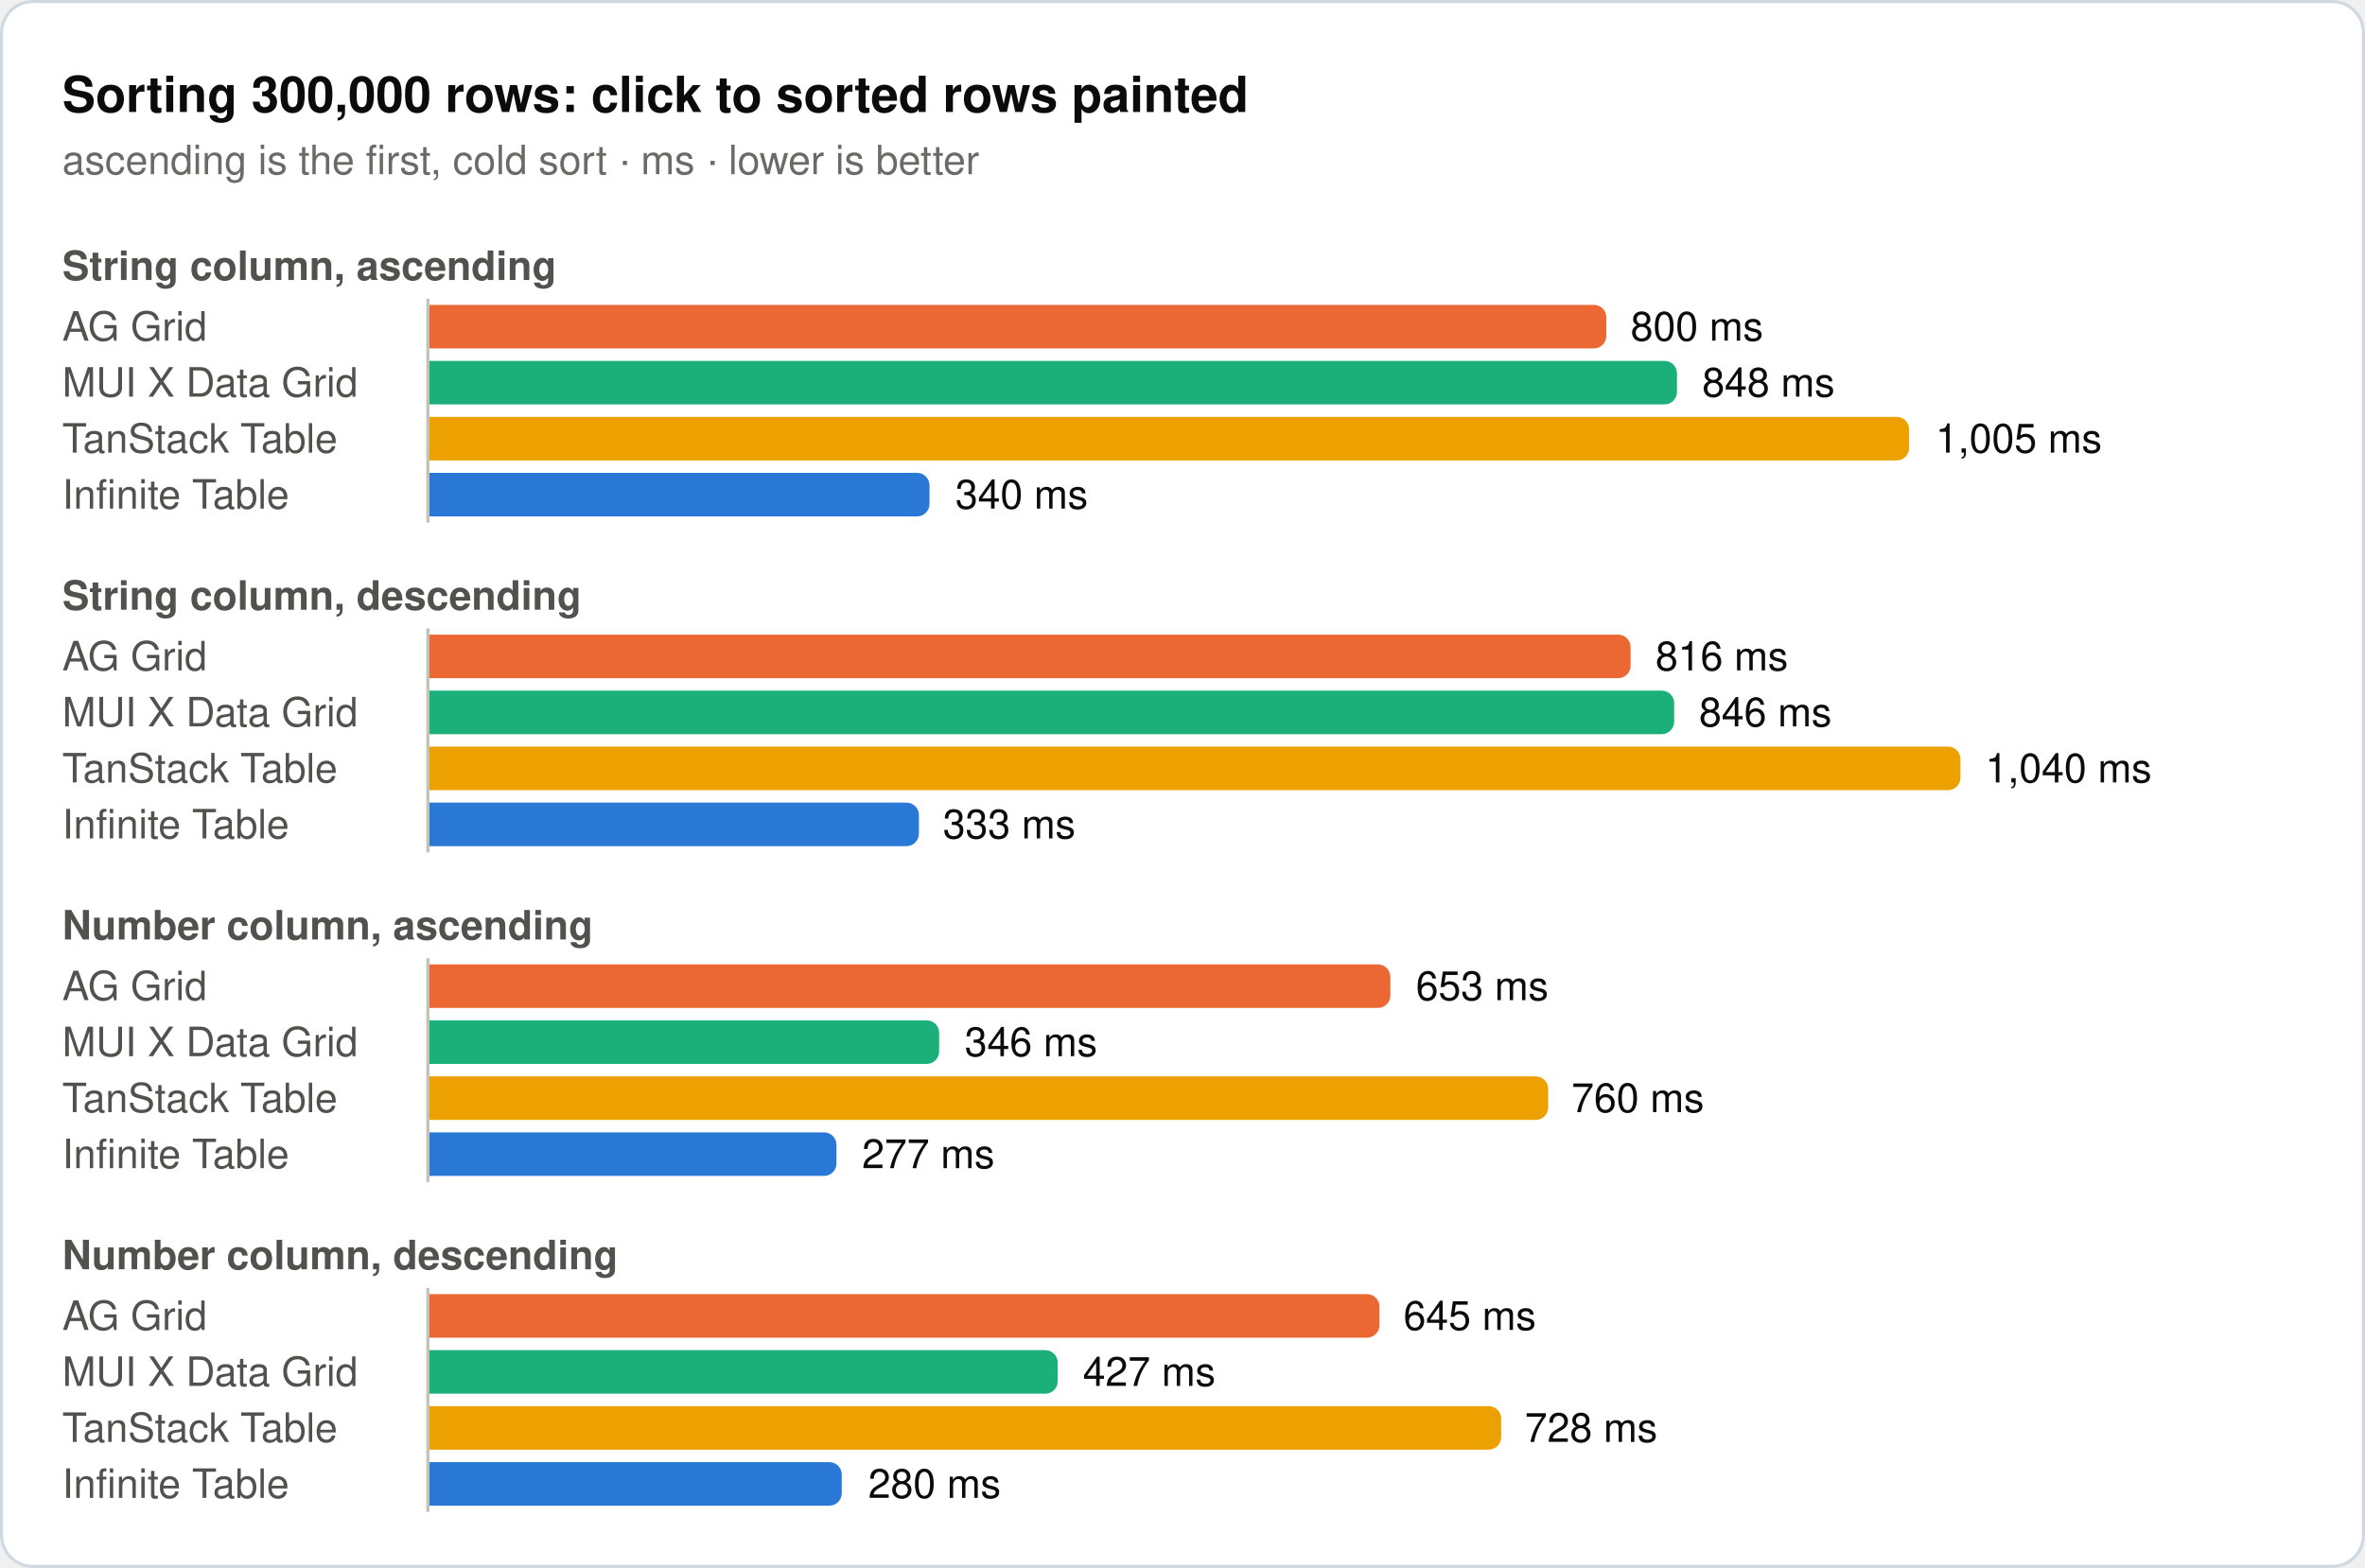
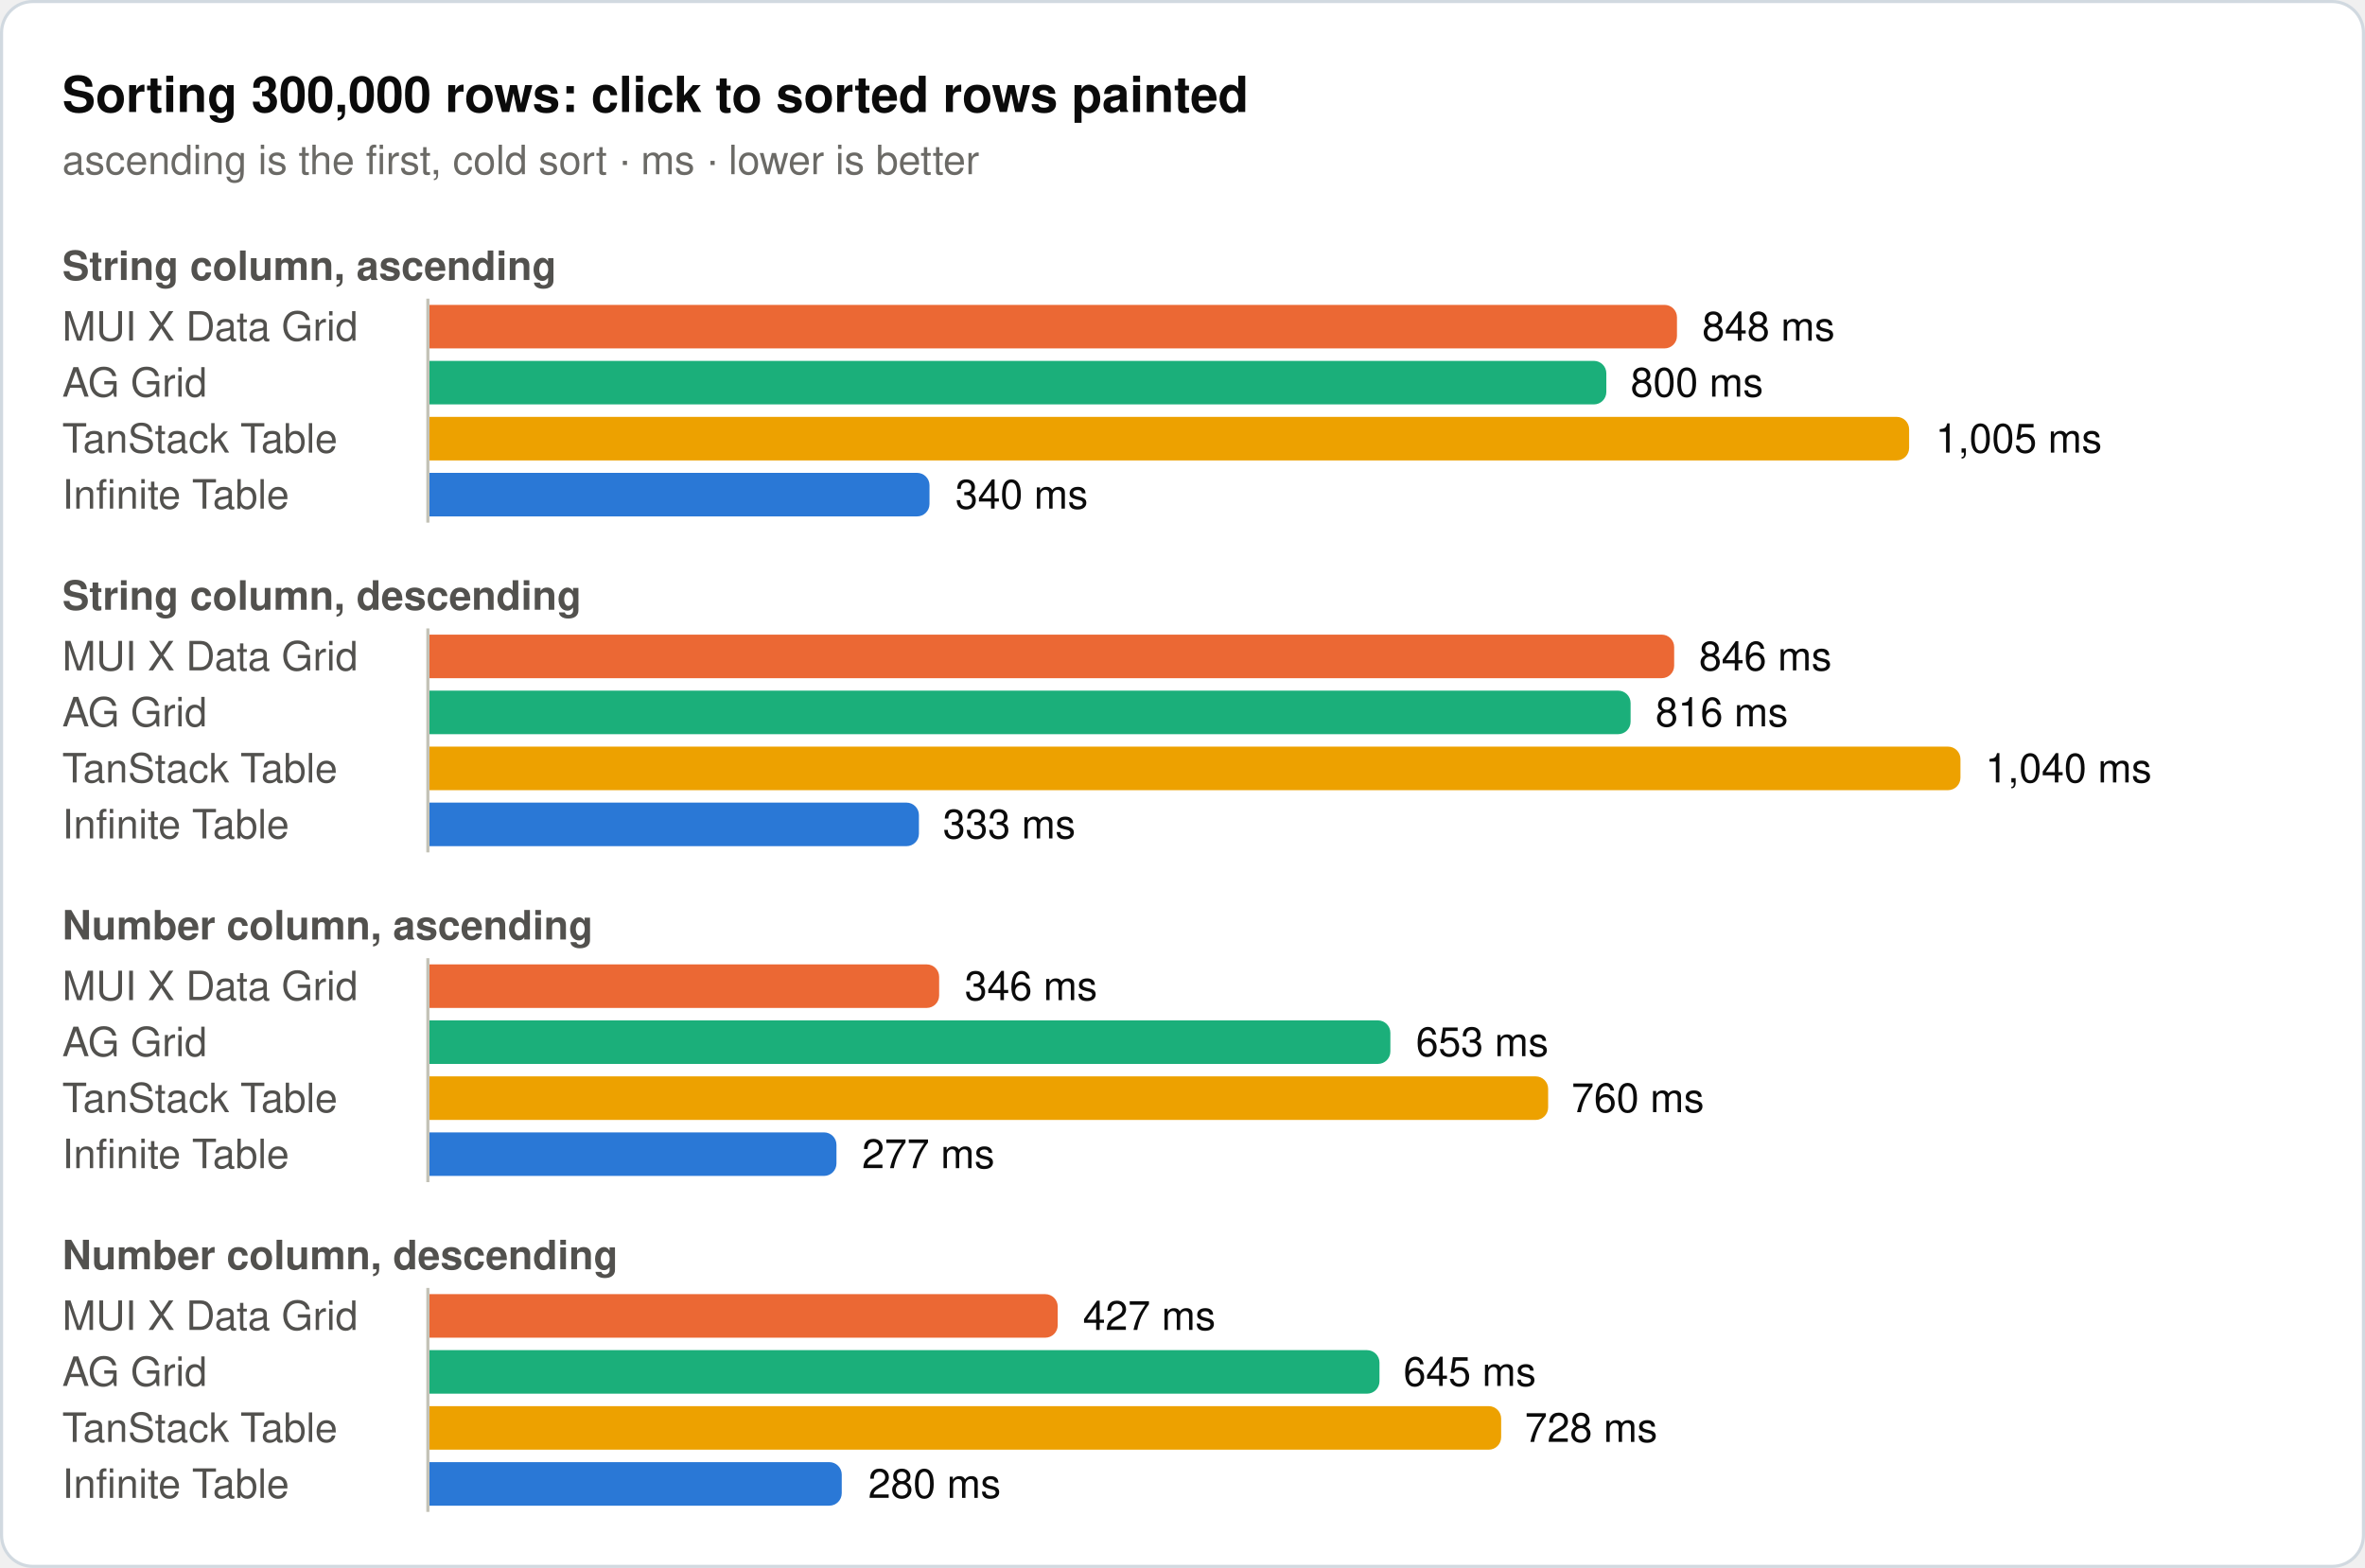
<svg xmlns="http://www.w3.org/2000/svg" width="760" height="504" viewBox="0 0 760 504" role="img">
  <rect x="0.5" y="0.5" width="759" height="503" rx="10" fill="#ffffff" stroke="#d1d9e0" />
  <text x="20" y="36" font-family="system-ui, -apple-system, 'Segoe UI', Helvetica, Arial, sans-serif" font-size="16" font-weight="600" fill="#0b0b0b">Sorting 300,000 rows: click to sorted rows painted</text>
  <text x="20" y="56" font-family="system-ui, -apple-system, 'Segoe UI', Helvetica, Arial, sans-serif" font-size="13" fill="#6b6a66">ascending is the first, cold sort · ms · lower is better</text>
  <text x="20" y="90" font-family="system-ui, -apple-system, 'Segoe UI', Helvetica, Arial, sans-serif" font-size="13" font-weight="600" fill="#52514e">String column, ascending</text>
-   <text x="20" y="109.5" font-family="system-ui, -apple-system, 'Segoe UI', Helvetica, Arial, sans-serif" font-size="13" fill="#52514e">AG Grid</text>
-   <path d="M138,98H512.2a4,4 0 0 1 4,4V108a4,4 0 0 1 -4,4H138Z" fill="#eb6834" />
-   <text x="524" y="109.5" font-family="system-ui, -apple-system, 'Segoe UI', Helvetica, Arial, sans-serif" font-size="13" fill="#0b0b0b">800 ms</text>
-   <text x="20" y="127.5" font-family="system-ui, -apple-system, 'Segoe UI', Helvetica, Arial, sans-serif" font-size="13" fill="#52514e">MUI X Data Grid</text>
-   <path d="M138,116H534.9a4,4 0 0 1 4,4V126a4,4 0 0 1 -4,4H138Z" fill="#1baf7a" />
-   <text x="547" y="127.5" font-family="system-ui, -apple-system, 'Segoe UI', Helvetica, Arial, sans-serif" font-size="13" fill="#0b0b0b">848 ms</text>
+   <text x="20" y="109.5" font-family="system-ui, -apple-system, 'Segoe UI', Helvetica, Arial, sans-serif" font-size="13" fill="#52514e">MUI X Data Grid</text>
+   <path d="M138,98H534.9a4,4 0 0 1 4,4V108a4,4 0 0 1 -4,4H138Z" fill="#eb6834" />
+   <text x="547" y="109.5" font-family="system-ui, -apple-system, 'Segoe UI', Helvetica, Arial, sans-serif" font-size="13" fill="#0b0b0b">848 ms</text>
+   <text x="20" y="127.5" font-family="system-ui, -apple-system, 'Segoe UI', Helvetica, Arial, sans-serif" font-size="13" fill="#52514e">AG Grid</text>
+   <path d="M138,116H512.2a4,4 0 0 1 4,4V126a4,4 0 0 1 -4,4H138Z" fill="#1baf7a" />
+   <text x="524" y="127.5" font-family="system-ui, -apple-system, 'Segoe UI', Helvetica, Arial, sans-serif" font-size="13" fill="#0b0b0b">800 ms</text>
  <text x="20" y="145.5" font-family="system-ui, -apple-system, 'Segoe UI', Helvetica, Arial, sans-serif" font-size="13" fill="#52514e">TanStack Table</text>
  <path d="M138,134H609.5a4,4 0 0 1 4,4V144a4,4 0 0 1 -4,4H138Z" fill="#eda100" />
  <text x="622" y="145.5" font-family="system-ui, -apple-system, 'Segoe UI', Helvetica, Arial, sans-serif" font-size="13" fill="#0b0b0b">1,005 ms</text>
  <text x="20" y="163.5" font-family="system-ui, -apple-system, 'Segoe UI', Helvetica, Arial, sans-serif" font-size="13" fill="#52514e">Infinite Table</text>
  <path d="M138,152H294.7a4,4 0 0 1 4,4V162a4,4 0 0 1 -4,4H138Z" fill="#2a78d6" />
  <text x="307" y="163.5" font-family="system-ui, -apple-system, 'Segoe UI', Helvetica, Arial, sans-serif" font-size="13" fill="#0b0b0b">340 ms</text>
  <line x1="137.5" y1="96" x2="137.5" y2="168" stroke="#c3c2b7" stroke-width="1" />
  <text x="20" y="196" font-family="system-ui, -apple-system, 'Segoe UI', Helvetica, Arial, sans-serif" font-size="13" font-weight="600" fill="#52514e">String column, descending</text>
-   <text x="20" y="215.5" font-family="system-ui, -apple-system, 'Segoe UI', Helvetica, Arial, sans-serif" font-size="13" fill="#52514e">AG Grid</text>
-   <path d="M138,204H520a4,4 0 0 1 4,4V214a4,4 0 0 1 -4,4H138Z" fill="#eb6834" />
-   <text x="532" y="215.5" font-family="system-ui, -apple-system, 'Segoe UI', Helvetica, Arial, sans-serif" font-size="13" fill="#0b0b0b">816 ms</text>
-   <text x="20" y="233.5" font-family="system-ui, -apple-system, 'Segoe UI', Helvetica, Arial, sans-serif" font-size="13" fill="#52514e">MUI X Data Grid</text>
-   <path d="M138,222H534a4,4 0 0 1 4,4V232a4,4 0 0 1 -4,4H138Z" fill="#1baf7a" />
-   <text x="546" y="233.5" font-family="system-ui, -apple-system, 'Segoe UI', Helvetica, Arial, sans-serif" font-size="13" fill="#0b0b0b">846 ms</text>
+   <text x="20" y="215.5" font-family="system-ui, -apple-system, 'Segoe UI', Helvetica, Arial, sans-serif" font-size="13" fill="#52514e">MUI X Data Grid</text>
+   <path d="M138,204H534a4,4 0 0 1 4,4V214a4,4 0 0 1 -4,4H138Z" fill="#eb6834" />
+   <text x="546" y="215.5" font-family="system-ui, -apple-system, 'Segoe UI', Helvetica, Arial, sans-serif" font-size="13" fill="#0b0b0b">846 ms</text>
+   <text x="20" y="233.5" font-family="system-ui, -apple-system, 'Segoe UI', Helvetica, Arial, sans-serif" font-size="13" fill="#52514e">AG Grid</text>
+   <path d="M138,222H520a4,4 0 0 1 4,4V232a4,4 0 0 1 -4,4H138Z" fill="#1baf7a" />
+   <text x="532" y="233.5" font-family="system-ui, -apple-system, 'Segoe UI', Helvetica, Arial, sans-serif" font-size="13" fill="#0b0b0b">816 ms</text>
  <text x="20" y="251.5" font-family="system-ui, -apple-system, 'Segoe UI', Helvetica, Arial, sans-serif" font-size="13" fill="#52514e">TanStack Table</text>
  <path d="M138,240H626a4,4 0 0 1 4,4V250a4,4 0 0 1 -4,4H138Z" fill="#eda100" />
  <text x="638" y="251.5" font-family="system-ui, -apple-system, 'Segoe UI', Helvetica, Arial, sans-serif" font-size="13" fill="#0b0b0b">1,040 ms</text>
  <text x="20" y="269.5" font-family="system-ui, -apple-system, 'Segoe UI', Helvetica, Arial, sans-serif" font-size="13" fill="#52514e">Infinite Table</text>
  <path d="M138,258H291.3a4,4 0 0 1 4,4V268a4,4 0 0 1 -4,4H138Z" fill="#2a78d6" />
  <text x="303" y="269.5" font-family="system-ui, -apple-system, 'Segoe UI', Helvetica, Arial, sans-serif" font-size="13" fill="#0b0b0b">333 ms</text>
  <line x1="137.5" y1="202" x2="137.5" y2="274" stroke="#c3c2b7" stroke-width="1" />
  <text x="20" y="302" font-family="system-ui, -apple-system, 'Segoe UI', Helvetica, Arial, sans-serif" font-size="13" font-weight="600" fill="#52514e">Number column, ascending</text>
-   <text x="20" y="321.5" font-family="system-ui, -apple-system, 'Segoe UI', Helvetica, Arial, sans-serif" font-size="13" fill="#52514e">AG Grid</text>
-   <path d="M138,310H442.8a4,4 0 0 1 4,4V320a4,4 0 0 1 -4,4H138Z" fill="#eb6834" />
-   <text x="455" y="321.5" font-family="system-ui, -apple-system, 'Segoe UI', Helvetica, Arial, sans-serif" font-size="13" fill="#0b0b0b">653 ms</text>
-   <text x="20" y="339.5" font-family="system-ui, -apple-system, 'Segoe UI', Helvetica, Arial, sans-serif" font-size="13" fill="#52514e">MUI X Data Grid</text>
-   <path d="M138,328H297.8a4,4 0 0 1 4,4V338a4,4 0 0 1 -4,4H138Z" fill="#1baf7a" />
-   <text x="310" y="339.5" font-family="system-ui, -apple-system, 'Segoe UI', Helvetica, Arial, sans-serif" font-size="13" fill="#0b0b0b">346 ms</text>
+   <text x="20" y="321.5" font-family="system-ui, -apple-system, 'Segoe UI', Helvetica, Arial, sans-serif" font-size="13" fill="#52514e">MUI X Data Grid</text>
+   <path d="M138,310H297.8a4,4 0 0 1 4,4V320a4,4 0 0 1 -4,4H138Z" fill="#eb6834" />
+   <text x="310" y="321.5" font-family="system-ui, -apple-system, 'Segoe UI', Helvetica, Arial, sans-serif" font-size="13" fill="#0b0b0b">346 ms</text>
+   <text x="20" y="339.5" font-family="system-ui, -apple-system, 'Segoe UI', Helvetica, Arial, sans-serif" font-size="13" fill="#52514e">AG Grid</text>
+   <path d="M138,328H442.8a4,4 0 0 1 4,4V338a4,4 0 0 1 -4,4H138Z" fill="#1baf7a" />
+   <text x="455" y="339.5" font-family="system-ui, -apple-system, 'Segoe UI', Helvetica, Arial, sans-serif" font-size="13" fill="#0b0b0b">653 ms</text>
  <text x="20" y="357.5" font-family="system-ui, -apple-system, 'Segoe UI', Helvetica, Arial, sans-serif" font-size="13" fill="#52514e">TanStack Table</text>
  <path d="M138,346H493.5a4,4 0 0 1 4,4V356a4,4 0 0 1 -4,4H138Z" fill="#eda100" />
  <text x="505" y="357.5" font-family="system-ui, -apple-system, 'Segoe UI', Helvetica, Arial, sans-serif" font-size="13" fill="#0b0b0b">760 ms</text>
  <text x="20" y="375.5" font-family="system-ui, -apple-system, 'Segoe UI', Helvetica, Arial, sans-serif" font-size="13" fill="#52514e">Infinite Table</text>
  <path d="M138,364H264.8a4,4 0 0 1 4,4V374a4,4 0 0 1 -4,4H138Z" fill="#2a78d6" />
  <text x="277" y="375.5" font-family="system-ui, -apple-system, 'Segoe UI', Helvetica, Arial, sans-serif" font-size="13" fill="#0b0b0b">277 ms</text>
  <line x1="137.5" y1="308" x2="137.5" y2="380" stroke="#c3c2b7" stroke-width="1" />
  <text x="20" y="408" font-family="system-ui, -apple-system, 'Segoe UI', Helvetica, Arial, sans-serif" font-size="13" font-weight="600" fill="#52514e">Number column, descending</text>
-   <text x="20" y="427.5" font-family="system-ui, -apple-system, 'Segoe UI', Helvetica, Arial, sans-serif" font-size="13" fill="#52514e">AG Grid</text>
-   <path d="M138,416H439.3a4,4 0 0 1 4,4V426a4,4 0 0 1 -4,4H138Z" fill="#eb6834" />
-   <text x="451" y="427.5" font-family="system-ui, -apple-system, 'Segoe UI', Helvetica, Arial, sans-serif" font-size="13" fill="#0b0b0b">645 ms</text>
-   <text x="20" y="445.5" font-family="system-ui, -apple-system, 'Segoe UI', Helvetica, Arial, sans-serif" font-size="13" fill="#52514e">MUI X Data Grid</text>
-   <path d="M138,434H335.9a4,4 0 0 1 4,4V444a4,4 0 0 1 -4,4H138Z" fill="#1baf7a" />
-   <text x="348" y="445.5" font-family="system-ui, -apple-system, 'Segoe UI', Helvetica, Arial, sans-serif" font-size="13" fill="#0b0b0b">427 ms</text>
+   <text x="20" y="427.5" font-family="system-ui, -apple-system, 'Segoe UI', Helvetica, Arial, sans-serif" font-size="13" fill="#52514e">MUI X Data Grid</text>
+   <path d="M138,416H335.9a4,4 0 0 1 4,4V426a4,4 0 0 1 -4,4H138Z" fill="#eb6834" />
+   <text x="348" y="427.5" font-family="system-ui, -apple-system, 'Segoe UI', Helvetica, Arial, sans-serif" font-size="13" fill="#0b0b0b">427 ms</text>
+   <text x="20" y="445.5" font-family="system-ui, -apple-system, 'Segoe UI', Helvetica, Arial, sans-serif" font-size="13" fill="#52514e">AG Grid</text>
+   <path d="M138,434H439.3a4,4 0 0 1 4,4V444a4,4 0 0 1 -4,4H138Z" fill="#1baf7a" />
+   <text x="451" y="445.5" font-family="system-ui, -apple-system, 'Segoe UI', Helvetica, Arial, sans-serif" font-size="13" fill="#0b0b0b">645 ms</text>
  <text x="20" y="463.5" font-family="system-ui, -apple-system, 'Segoe UI', Helvetica, Arial, sans-serif" font-size="13" fill="#52514e">TanStack Table</text>
  <path d="M138,452H478.4a4,4 0 0 1 4,4V462a4,4 0 0 1 -4,4H138Z" fill="#eda100" />
  <text x="490" y="463.5" font-family="system-ui, -apple-system, 'Segoe UI', Helvetica, Arial, sans-serif" font-size="13" fill="#0b0b0b">728 ms</text>
  <text x="20" y="481.5" font-family="system-ui, -apple-system, 'Segoe UI', Helvetica, Arial, sans-serif" font-size="13" fill="#52514e">Infinite Table</text>
  <path d="M138,470H266.5a4,4 0 0 1 4,4V480a4,4 0 0 1 -4,4H138Z" fill="#2a78d6" />
  <text x="279" y="481.5" font-family="system-ui, -apple-system, 'Segoe UI', Helvetica, Arial, sans-serif" font-size="13" fill="#0b0b0b">280 ms</text>
  <line x1="137.5" y1="414" x2="137.5" y2="486" stroke="#c3c2b7" stroke-width="1" />
</svg>
